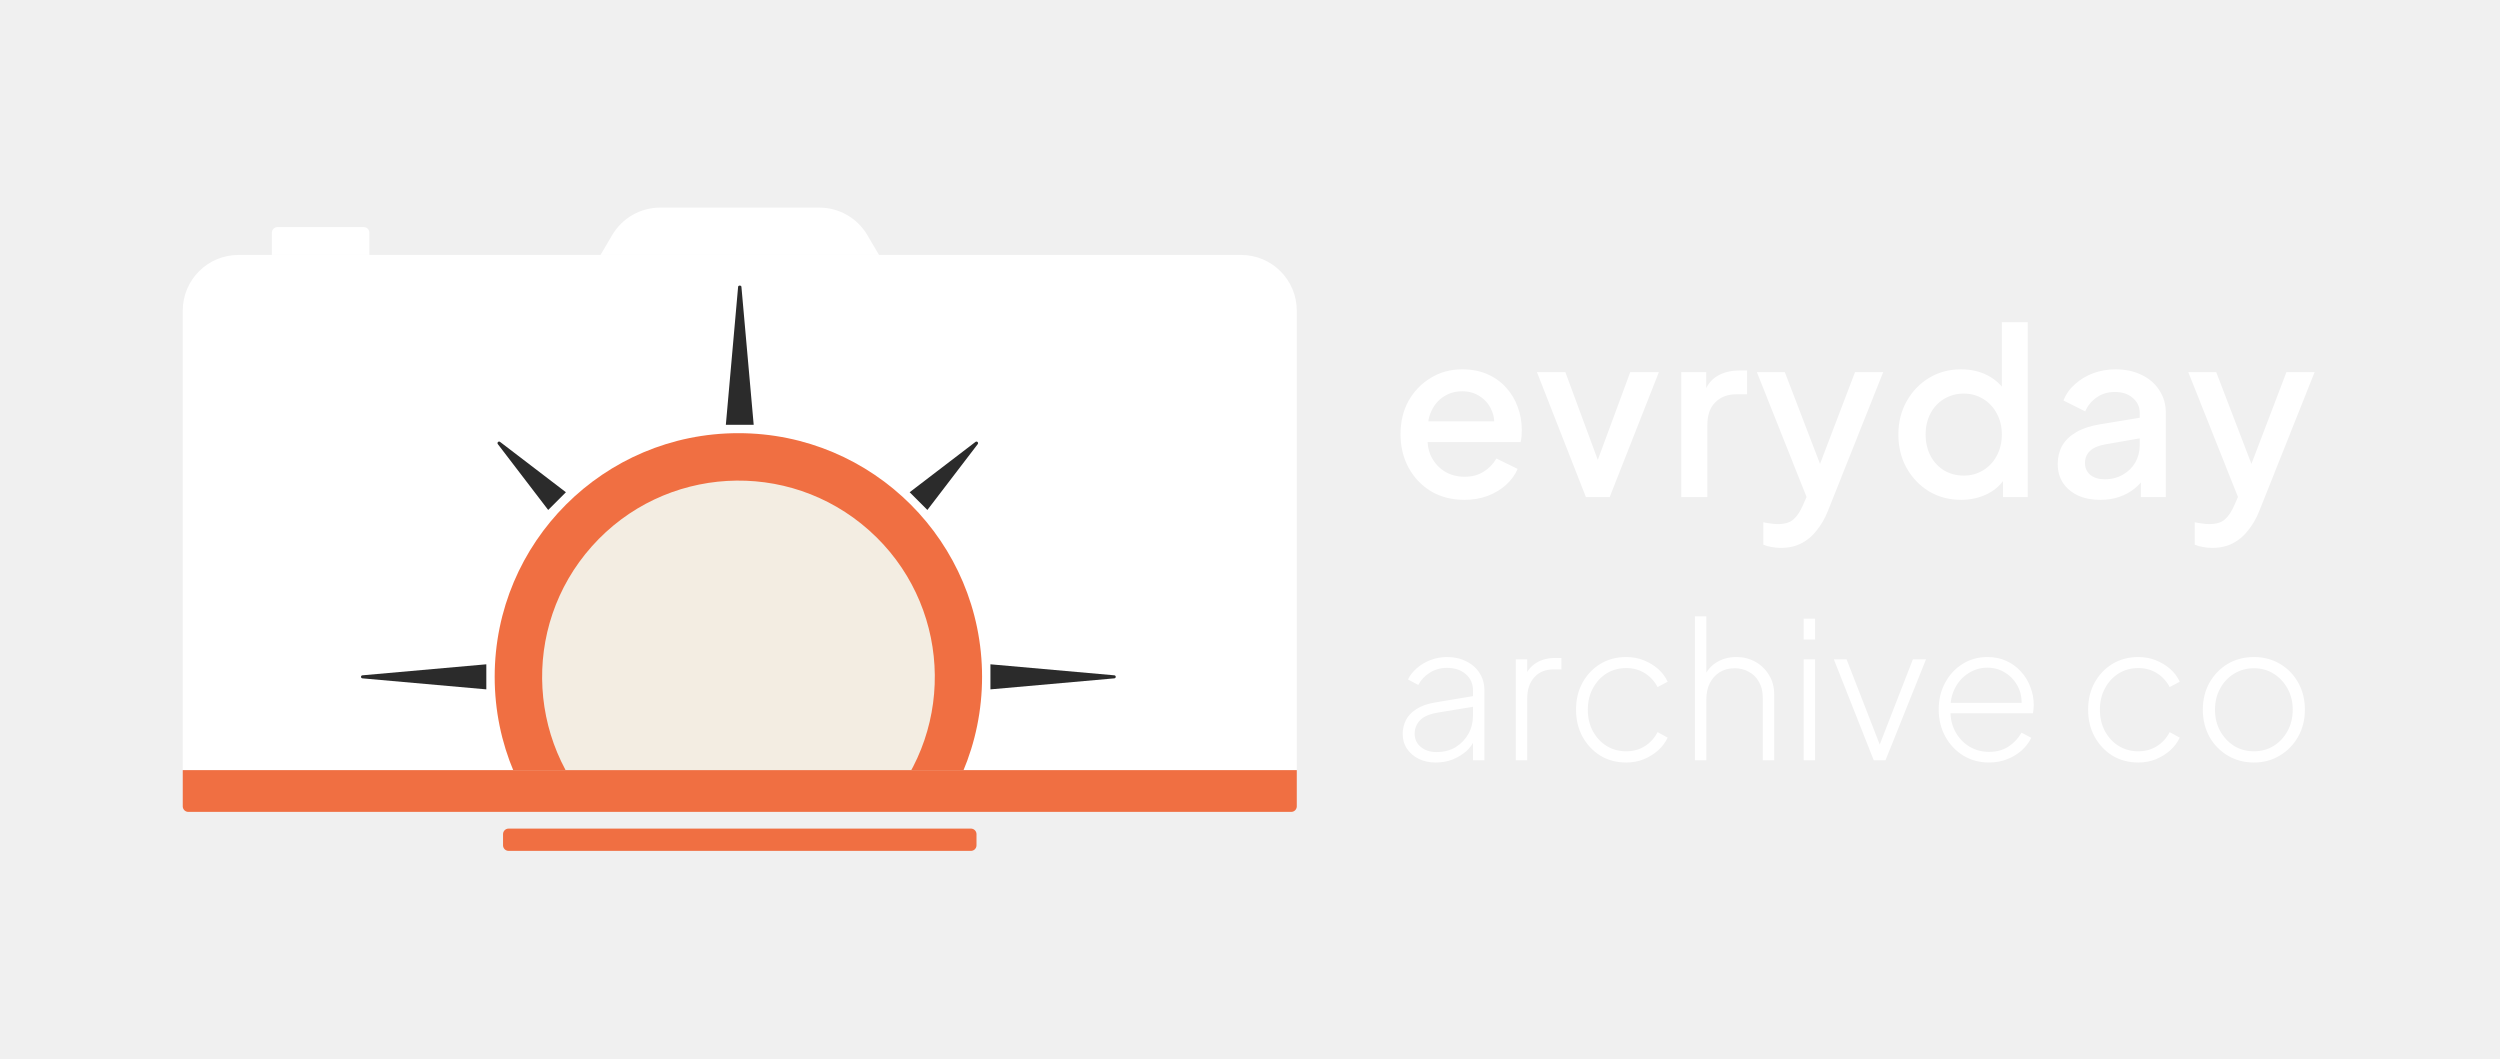
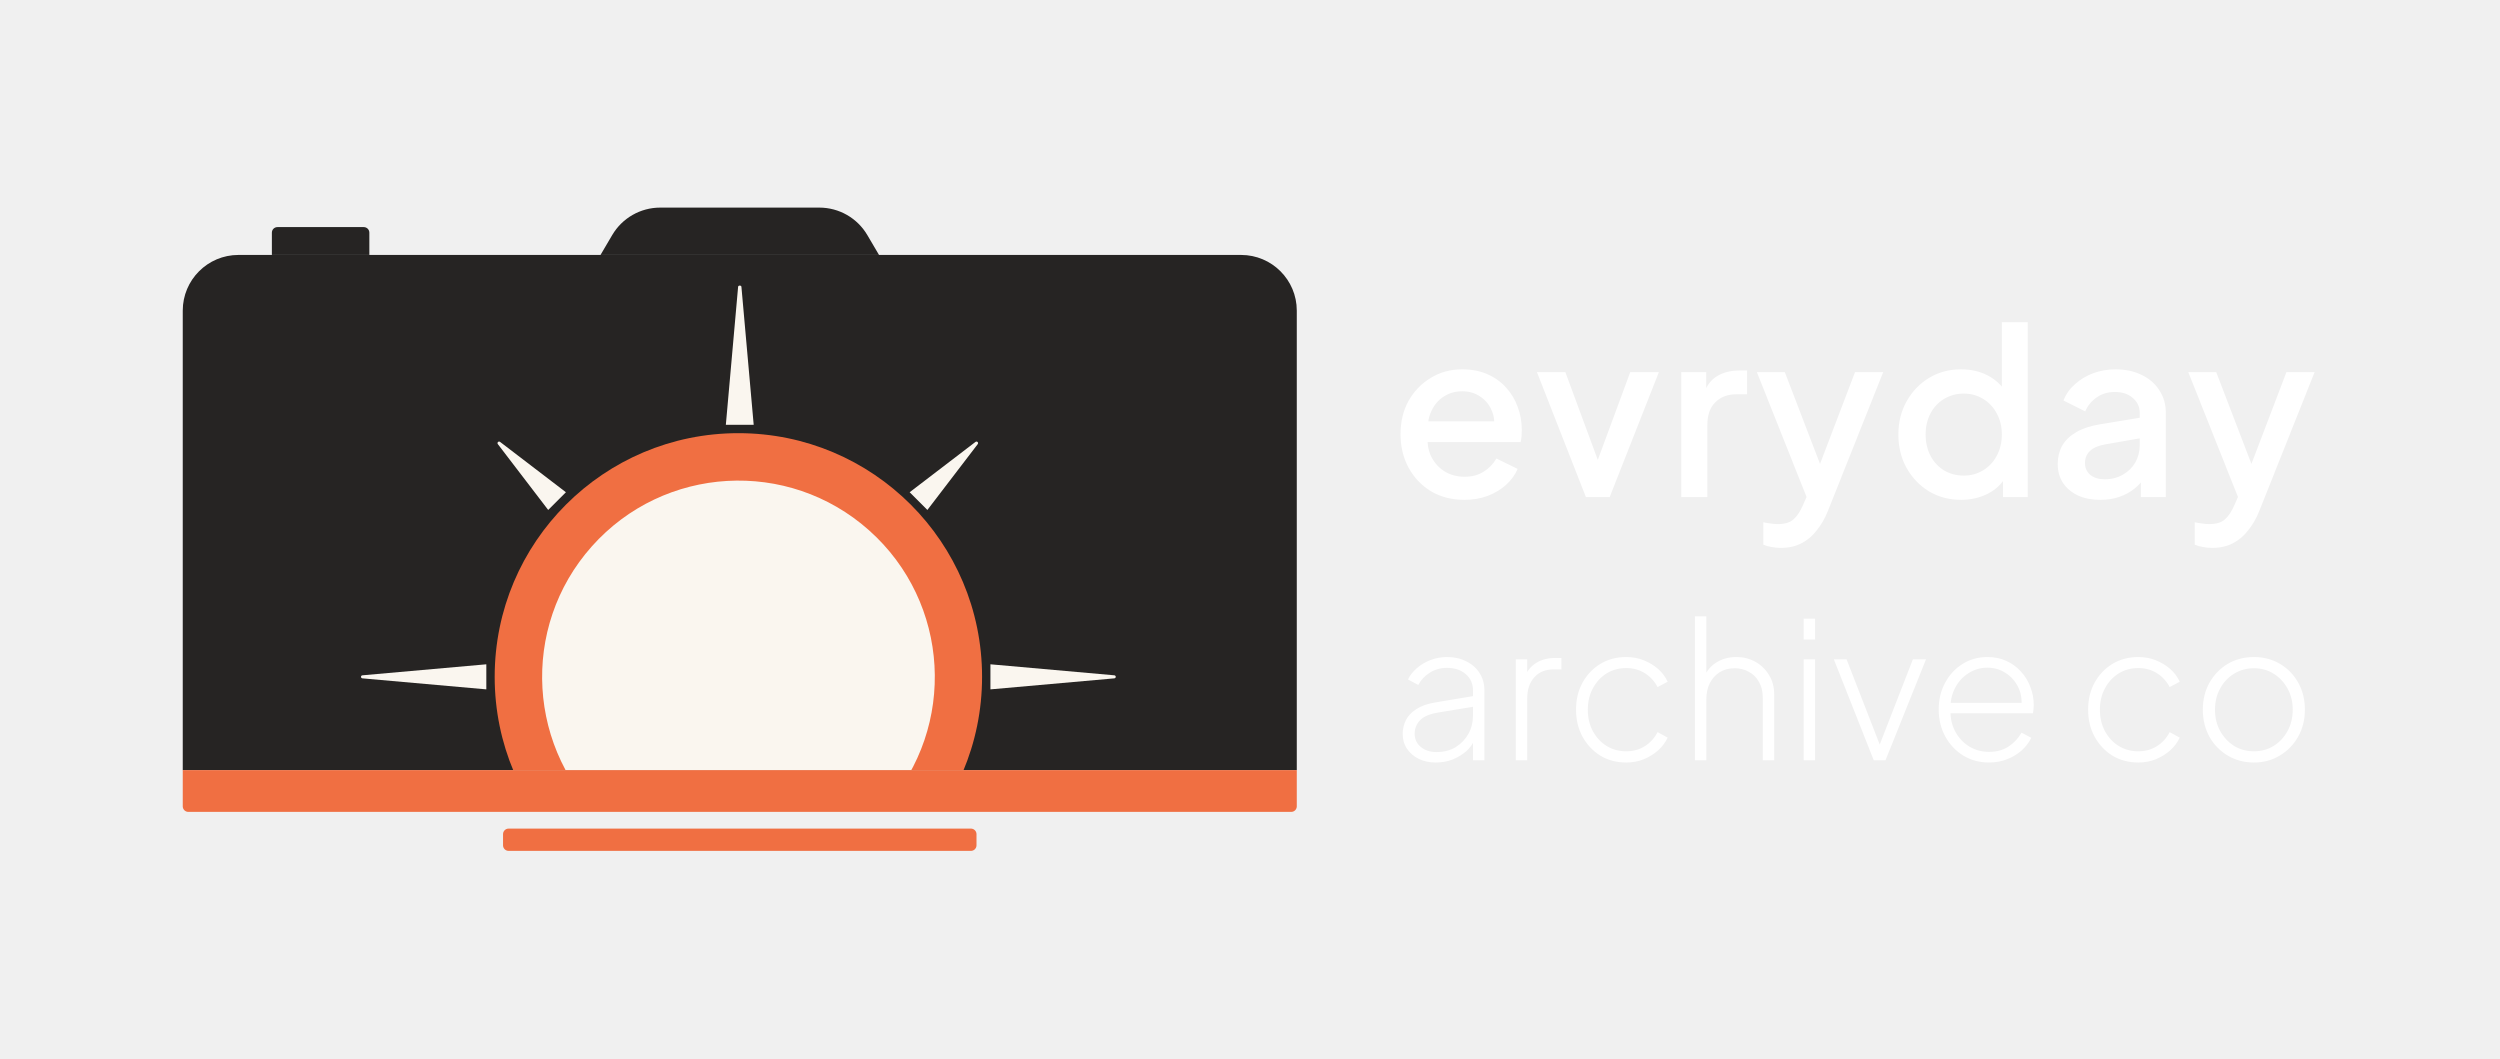
<svg xmlns="http://www.w3.org/2000/svg" width="855" height="362" viewBox="0 0 855 362" fill="none">
-   <path d="M62.5 106.238C62.5 95.718 71.029 87.19 81.55 87.19H424.45C434.971 87.19 443.5 95.718 443.5 106.238V263.381H62.5V106.238Z" fill="#FFFFFF" />
-   <path d="M92.98 79.572C92.98 78.519 93.833 77.667 94.885 77.667H124.412C125.465 77.667 126.317 78.519 126.317 79.572V87.191H92.98V79.572Z" fill="#FFFFFF" />
-   <path d="M209.376 80.39C212.798 74.572 219.045 71 225.796 71H280.204C286.955 71 293.202 74.572 296.624 80.39L300.625 87.191H205.375L209.376 80.39Z" fill="#FFFFFF" />
+   <path d="M62.5 106.238C62.5 95.718 71.029 87.19 81.55 87.19H424.45C434.971 87.19 443.5 95.718 443.5 106.238V263.381H62.5V106.238Z" fill="#262423" />
+   <path d="M92.98 79.572C92.98 78.519 93.833 77.667 94.885 77.667H124.412C125.465 77.667 126.317 78.519 126.317 79.572V87.191H92.98V79.572Z" fill="#262423" />
+   <path d="M209.376 80.39C212.798 74.572 219.045 71 225.796 71H280.204C286.955 71 293.202 74.572 296.624 80.39L300.625 87.191H205.375L209.376 80.39Z" fill="#262423" />
  <mask id="mask0_33_3645" style="mask-type:alpha" maskUnits="userSpaceOnUse" x="62" y="127" width="382" height="137">
    <rect x="62.5" y="127.19" width="381" height="136.19" fill="#D9D9D9" />
  </mask>
  <g mask="url(#mask0_33_3645)">
    <ellipse cx="252.524" cy="231.476" rx="83.344" ry="83.333" fill="#F06F42" />
-     <ellipse cx="67.147" cy="67.147" rx="67.147" ry="67.147" transform="matrix(0.665049 -0.7468 0.746882 0.664956 157.75 237.004)" fill="#F3EDE2" />
+     <ellipse cx="67.147" cy="67.147" rx="67.147" ry="67.147" transform="matrix(0.665049 -0.7468 0.746882 0.664956 157.75 237.004)" fill="#FAF6EF" />
  </g>
  <path d="M172.037 285.286C172.037 284.234 172.89 283.381 173.942 283.381H332.058C333.11 283.381 333.963 284.234 333.963 285.286V289.095C333.963 290.147 333.11 291 332.058 291H173.942C172.89 291 172.037 290.147 172.037 289.095V285.286Z" fill="#F06F42" />
  <path d="M62.5 263.381H443.5V275.762C443.5 276.814 442.647 277.667 441.595 277.667H64.405C63.353 277.667 62.5 276.814 62.5 275.762V263.381Z" fill="#F06F42" />
-   <path d="M252.436 98.063C252.455 97.84 252.702 97.667 253 97.667C253.298 97.667 253.545 97.84 253.564 98.063L257.763 145.286H248.238L252.436 98.063Z" fill="#2B2B2B" />
-   <path d="M381.113 230.958C381.381 230.982 381.587 231.207 381.587 231.476C381.587 231.746 381.381 231.971 381.113 231.995L338.725 235.762V227.191L381.113 230.958Z" fill="#2B2B2B" />
-   <path d="M123.934 231.995C123.666 231.971 123.46 231.746 123.46 231.476C123.46 231.207 123.666 230.982 123.934 230.958L166.323 227.191V235.762L123.934 231.995Z" fill="#2B2B2B" />
-   <path d="M333.624 151.126C333.84 150.96 334.146 150.981 334.339 151.173C334.532 151.366 334.552 151.672 334.386 151.888L317.164 174.407L311.102 168.346L333.624 151.126Z" fill="#2B2B2B" />
-   <path d="M170.258 151.888C170.093 151.672 170.113 151.366 170.306 151.173C170.499 150.981 170.804 150.96 171.021 151.126L193.542 168.346L187.481 174.407L170.258 151.888Z" fill="#2B2B2B" />
+   <path d="M252.436 98.063C252.455 97.84 252.702 97.667 253 97.667C253.298 97.667 253.545 97.84 253.564 98.063L257.763 145.286H248.238L252.436 98.063Z" fill="#FAF6EF" />
+   <path d="M381.113 230.958C381.381 230.982 381.587 231.207 381.587 231.476C381.587 231.746 381.381 231.971 381.113 231.995L338.725 235.762V227.191L381.113 230.958Z" fill="#FAF6EF" />
+   <path d="M123.934 231.995C123.666 231.971 123.46 231.746 123.46 231.476C123.46 231.207 123.666 230.982 123.934 230.958L166.323 227.191V235.762L123.934 231.995Z" fill="#FAF6EF" />
+   <path d="M333.624 151.126C333.84 150.96 334.146 150.981 334.339 151.173C334.532 151.366 334.552 151.672 334.386 151.888L317.164 174.407L311.102 168.346L333.624 151.126Z" fill="#FAF6EF" />
+   <path d="M170.258 151.888C170.093 151.672 170.113 151.366 170.306 151.173C170.499 150.981 170.804 150.96 171.021 151.126L193.542 168.346L187.481 174.407L170.258 151.888Z" fill="#FAF6EF" />
  <path d="M500.783 170.948C496.517 170.948 492.725 169.974 489.407 168.025C486.142 166.024 483.587 163.338 481.744 159.967C479.901 156.544 478.979 152.725 478.979 148.512C478.979 144.193 479.901 140.375 481.744 137.057C483.64 133.739 486.168 131.132 489.328 129.236C492.488 127.287 496.069 126.313 500.072 126.313C503.285 126.313 506.155 126.866 508.683 127.972C511.211 129.078 513.344 130.605 515.082 132.554C516.82 134.45 518.137 136.636 519.032 139.111C519.98 141.586 520.454 144.22 520.454 147.011C520.454 147.696 520.428 148.407 520.375 149.144C520.322 149.881 520.217 150.566 520.059 151.198H486.01V144.088H515.003L510.737 147.327C511.264 144.746 511.079 142.455 510.184 140.454C509.341 138.4 508.025 136.794 506.234 135.635C504.496 134.424 502.442 133.818 500.072 133.818C497.702 133.818 495.595 134.424 493.752 135.635C491.909 136.794 490.487 138.479 489.486 140.691C488.485 142.85 488.09 145.484 488.301 148.591C488.038 151.488 488.433 154.016 489.486 156.175C490.592 158.334 492.119 160.02 494.068 161.231C496.069 162.442 498.334 163.048 500.862 163.048C503.443 163.048 505.628 162.469 507.419 161.31C509.262 160.151 510.711 158.65 511.764 156.807L519.032 160.362C518.189 162.363 516.873 164.18 515.082 165.813C513.344 167.393 511.237 168.657 508.762 169.605C506.339 170.5 503.68 170.948 500.783 170.948ZM542.378 170L525.63 127.261H535.347L548.224 162.1H544.669L557.546 127.261H567.342L550.515 170H542.378ZM574.989 170V127.261H583.521V135.872L582.731 134.608C583.679 131.817 585.207 129.815 587.313 128.604C589.42 127.34 591.948 126.708 594.897 126.708H597.504V134.845H593.791C590.842 134.845 588.446 135.767 586.602 137.61C584.812 139.401 583.916 141.981 583.916 145.352V170H574.989ZM608.984 187.38C607.93 187.38 606.877 187.275 605.824 187.064C604.823 186.906 603.901 186.643 603.059 186.274V178.611C603.691 178.769 604.454 178.901 605.35 179.006C606.245 179.164 607.114 179.243 607.957 179.243C610.432 179.243 612.249 178.69 613.408 177.584C614.619 176.531 615.699 174.898 616.647 172.686L619.491 166.208L619.333 173.713L600.847 127.261H610.406L624.073 162.89H620.834L634.422 127.261H644.06L625.179 174.661C624.178 177.189 622.914 179.401 621.387 181.297C619.912 183.246 618.148 184.747 616.094 185.8C614.092 186.853 611.722 187.38 608.984 187.38ZM670.728 170.948C666.62 170.948 662.933 169.974 659.668 168.025C656.455 166.024 653.901 163.338 652.005 159.967C650.161 156.596 649.24 152.804 649.24 148.591C649.24 144.378 650.188 140.586 652.084 137.215C653.98 133.844 656.534 131.185 659.747 129.236C662.959 127.287 666.593 126.313 670.649 126.313C674.072 126.313 677.1 126.998 679.734 128.367C682.367 129.736 684.447 131.632 685.975 134.055L684.632 136.109V110.197H693.48V170H685.027V161.31L686.054 162.969C684.579 165.55 682.472 167.525 679.734 168.894C676.995 170.263 673.993 170.948 670.728 170.948ZM671.597 162.653C674.072 162.653 676.284 162.047 678.233 160.836C680.234 159.625 681.788 157.966 682.894 155.859C684.052 153.7 684.632 151.277 684.632 148.591C684.632 145.905 684.052 143.509 682.894 141.402C681.788 139.295 680.234 137.636 678.233 136.425C676.284 135.214 674.072 134.608 671.597 134.608C669.121 134.608 666.883 135.214 664.882 136.425C662.88 137.636 661.327 139.295 660.221 141.402C659.115 143.509 658.562 145.905 658.562 148.591C658.562 151.277 659.115 153.7 660.221 155.859C661.327 157.966 662.854 159.625 664.803 160.836C666.804 162.047 669.069 162.653 671.597 162.653ZM718.279 170.948C715.383 170.948 712.828 170.448 710.616 169.447C708.457 168.394 706.772 166.972 705.56 165.181C704.349 163.338 703.743 161.178 703.743 158.703C703.743 156.386 704.244 154.305 705.244 152.462C706.298 150.619 707.904 149.065 710.063 147.801C712.223 146.537 714.935 145.642 718.2 145.115L733.052 142.666V149.697L719.938 151.988C717.568 152.409 715.83 153.173 714.724 154.279C713.618 155.332 713.065 156.702 713.065 158.387C713.065 160.02 713.671 161.363 714.882 162.416C716.146 163.417 717.753 163.917 719.701 163.917C722.124 163.917 724.231 163.39 726.021 162.337C727.865 161.284 729.287 159.888 730.287 158.15C731.288 156.359 731.788 154.384 731.788 152.225V141.244C731.788 139.137 730.998 137.426 729.418 136.109C727.891 134.74 725.837 134.055 723.256 134.055C720.886 134.055 718.806 134.687 717.015 135.951C715.277 137.162 713.987 138.742 713.144 140.691L705.718 136.978C706.508 134.871 707.799 133.028 709.589 131.448C711.38 129.815 713.46 128.551 715.83 127.656C718.253 126.761 720.807 126.313 723.493 126.313C726.864 126.313 729.84 126.945 732.42 128.209C735.054 129.473 737.081 131.237 738.503 133.502C739.978 135.714 740.715 138.295 740.715 141.244V170H732.183V162.258L734 162.495C733 164.233 731.709 165.734 730.129 166.998C728.602 168.262 726.838 169.236 724.836 169.921C722.888 170.606 720.702 170.948 718.279 170.948ZM756.525 187.38C755.472 187.38 754.419 187.275 753.365 187.064C752.365 186.906 751.443 186.643 750.6 186.274V178.611C751.232 178.769 751.996 178.901 752.891 179.006C753.787 179.164 754.656 179.243 755.498 179.243C757.974 179.243 759.791 178.69 760.949 177.584C762.161 176.531 763.24 174.898 764.188 172.686L767.032 166.208L766.874 173.713L748.388 127.261H757.947L771.614 162.89H768.375L781.963 127.261H791.601L772.72 174.661C771.72 177.189 770.456 179.401 768.928 181.297C767.454 183.246 765.689 184.747 763.635 185.8C761.634 186.853 759.264 187.38 756.525 187.38Z" fill="white" />
  <path d="M491.028 260.78C488.861 260.78 486.933 260.368 485.243 259.545C483.553 258.722 482.21 257.573 481.213 256.1C480.216 254.627 479.718 252.937 479.718 251.03C479.718 249.34 480.086 247.758 480.823 246.285C481.56 244.812 482.751 243.555 484.398 242.515C486.045 241.432 488.19 240.673 490.833 240.24L504.808 237.9V241.54L491.873 243.685C488.926 244.162 486.846 245.05 485.633 246.35C484.42 247.65 483.813 249.167 483.813 250.9C483.813 252.763 484.506 254.28 485.893 255.45C487.323 256.62 489.121 257.205 491.288 257.205C493.801 257.205 495.99 256.642 497.853 255.515C499.716 254.345 501.168 252.828 502.208 250.965C503.248 249.058 503.768 246.978 503.768 244.725V236.145C503.768 233.848 502.945 231.985 501.298 230.555C499.651 229.125 497.506 228.41 494.863 228.41C492.696 228.41 490.746 228.952 489.013 230.035C487.28 231.118 485.958 232.527 485.048 234.26L481.538 232.375C482.188 230.988 483.185 229.71 484.528 228.54C485.871 227.37 487.431 226.438 489.208 225.745C490.985 225.052 492.87 224.705 494.863 224.705C497.376 224.705 499.586 225.203 501.493 226.2C503.443 227.153 504.96 228.497 506.043 230.23C507.126 231.92 507.668 233.892 507.668 236.145V260H503.768V252.785L504.223 253.11C503.66 254.497 502.728 255.775 501.428 256.945C500.128 258.072 498.59 259.003 496.813 259.74C495.08 260.433 493.151 260.78 491.028 260.78ZM518.409 260V225.485H522.309V231.92L521.594 231.335C522.33 229.385 523.587 227.847 525.364 226.72C527.184 225.593 529.329 225.03 531.799 225.03H534.009V228.93H531.344C528.527 228.93 526.317 229.84 524.714 231.66C523.11 233.437 522.309 235.842 522.309 238.875V260H518.409ZM556.165 260.78C552.872 260.78 549.925 260 547.325 258.44C544.768 256.837 542.732 254.67 541.215 251.94C539.742 249.21 539.005 246.133 539.005 242.71C539.005 239.243 539.742 236.167 541.215 233.48C542.732 230.75 544.768 228.605 547.325 227.045C549.925 225.485 552.872 224.705 556.165 224.705C558.332 224.705 560.325 225.073 562.145 225.81C564.008 226.547 565.655 227.543 567.085 228.8C568.515 230.057 569.598 231.508 570.335 233.155L566.89 234.975C565.85 232.982 564.398 231.4 562.535 230.23C560.672 229.06 558.548 228.475 556.165 228.475C553.695 228.475 551.463 229.082 549.47 230.295C547.52 231.508 545.96 233.198 544.79 235.365C543.62 237.488 543.035 239.937 543.035 242.71C543.035 245.483 543.62 247.953 544.79 250.12C545.96 252.243 547.52 253.912 549.47 255.125C551.463 256.338 553.695 256.945 556.165 256.945C558.548 256.945 560.672 256.36 562.535 255.19C564.398 254.02 565.85 252.417 566.89 250.38L570.335 252.265C569.598 253.868 568.515 255.32 567.085 256.62C565.655 257.877 564.008 258.895 562.145 259.675C560.325 260.412 558.332 260.78 556.165 260.78ZM579.664 260V210.795H583.564V232.44L582.589 232.18C583.369 229.883 584.755 228.063 586.749 226.72C588.785 225.377 591.147 224.705 593.834 224.705C596.217 224.705 598.384 225.247 600.334 226.33C602.284 227.413 603.844 228.93 605.014 230.88C606.184 232.787 606.769 234.975 606.769 237.445V260H602.869V238.55C602.869 236.47 602.435 234.693 601.569 233.22C600.745 231.703 599.597 230.555 598.124 229.775C596.694 228.952 595.069 228.54 593.249 228.54C591.299 228.54 589.587 228.995 588.114 229.905C586.684 230.815 585.557 232.072 584.734 233.675C583.954 235.278 583.564 237.12 583.564 239.2V260H579.664ZM616.861 260V225.485H620.761V260H616.861ZM616.861 218.725V211.575H620.761V218.725H616.861ZM640.82 260L627.17 225.485H631.525L643.615 256.555H642.12L654.21 225.485H658.695L644.85 260H640.82ZM680.263 260.78C677.013 260.78 674.088 260 671.488 258.44C668.888 256.837 666.83 254.67 665.313 251.94C663.797 249.167 663.038 246.068 663.038 242.645C663.038 239.222 663.775 236.167 665.248 233.48C666.722 230.75 668.715 228.605 671.228 227.045C673.742 225.485 676.558 224.705 679.678 224.705C682.062 224.705 684.207 225.138 686.113 226.005C688.063 226.872 689.732 228.085 691.118 229.645C692.548 231.162 693.632 232.917 694.368 234.91C695.148 236.86 695.538 238.918 695.538 241.085C695.538 241.518 695.517 241.973 695.473 242.45C695.43 242.927 695.365 243.425 695.278 243.945H665.313V240.37H693.068L691.313 241.735C691.573 239.222 691.205 236.968 690.208 234.975C689.212 232.938 687.782 231.335 685.918 230.165C684.098 228.952 682.018 228.345 679.678 228.345C677.338 228.345 675.193 228.973 673.243 230.23C671.293 231.443 669.755 233.133 668.628 235.3C667.502 237.423 666.982 239.893 667.068 242.71C666.982 245.527 667.523 248.018 668.693 250.185C669.863 252.352 671.467 254.063 673.503 255.32C675.54 256.533 677.793 257.14 680.263 257.14C682.777 257.14 684.965 256.555 686.828 255.385C688.692 254.172 690.208 252.568 691.378 250.575L694.693 252.33C693.913 253.933 692.808 255.385 691.378 256.685C689.948 257.942 688.28 258.938 686.373 259.675C684.51 260.412 682.473 260.78 680.263 260.78ZM731.297 260.78C728.004 260.78 725.057 260 722.457 258.44C719.9 256.837 717.864 254.67 716.347 251.94C714.874 249.21 714.137 246.133 714.137 242.71C714.137 239.243 714.874 236.167 716.347 233.48C717.864 230.75 719.9 228.605 722.457 227.045C725.057 225.485 728.004 224.705 731.297 224.705C733.464 224.705 735.457 225.073 737.277 225.81C739.14 226.547 740.787 227.543 742.217 228.8C743.647 230.057 744.73 231.508 745.467 233.155L742.022 234.975C740.982 232.982 739.53 231.4 737.667 230.23C735.804 229.06 733.68 228.475 731.297 228.475C728.827 228.475 726.595 229.082 724.602 230.295C722.652 231.508 721.092 233.198 719.922 235.365C718.752 237.488 718.167 239.937 718.167 242.71C718.167 245.483 718.752 247.953 719.922 250.12C721.092 252.243 722.652 253.912 724.602 255.125C726.595 256.338 728.827 256.945 731.297 256.945C733.68 256.945 735.804 256.36 737.667 255.19C739.53 254.02 740.982 252.417 742.022 250.38L745.467 252.265C744.73 253.868 743.647 255.32 742.217 256.62C740.787 257.877 739.14 258.895 737.277 259.675C735.457 260.412 733.464 260.78 731.297 260.78ZM770.85 260.78C767.557 260.78 764.589 260 761.945 258.44C759.302 256.88 757.2 254.735 755.64 252.005C754.124 249.232 753.365 246.133 753.365 242.71C753.365 239.287 754.124 236.21 755.64 233.48C757.2 230.75 759.28 228.605 761.88 227.045C764.524 225.485 767.514 224.705 770.85 224.705C774.144 224.705 777.112 225.485 779.755 227.045C782.399 228.605 784.479 230.75 785.995 233.48C787.512 236.167 788.27 239.243 788.27 242.71C788.27 246.177 787.49 249.275 785.93 252.005C784.37 254.735 782.269 256.88 779.625 258.44C777.025 260 774.1 260.78 770.85 260.78ZM770.85 256.945C773.32 256.945 775.552 256.338 777.545 255.125C779.582 253.868 781.185 252.157 782.355 249.99C783.525 247.823 784.11 245.397 784.11 242.71C784.11 240.023 783.525 237.618 782.355 235.495C781.185 233.372 779.604 231.682 777.61 230.425C775.617 229.168 773.364 228.54 770.85 228.54C768.337 228.54 766.062 229.168 764.025 230.425C762.032 231.638 760.45 233.328 759.28 235.495C758.11 237.618 757.525 240.023 757.525 242.71C757.525 245.397 758.11 247.823 759.28 249.99C760.494 252.157 762.097 253.868 764.09 255.125C766.084 256.338 768.337 256.945 770.85 256.945Z" fill="white" />
</svg>
